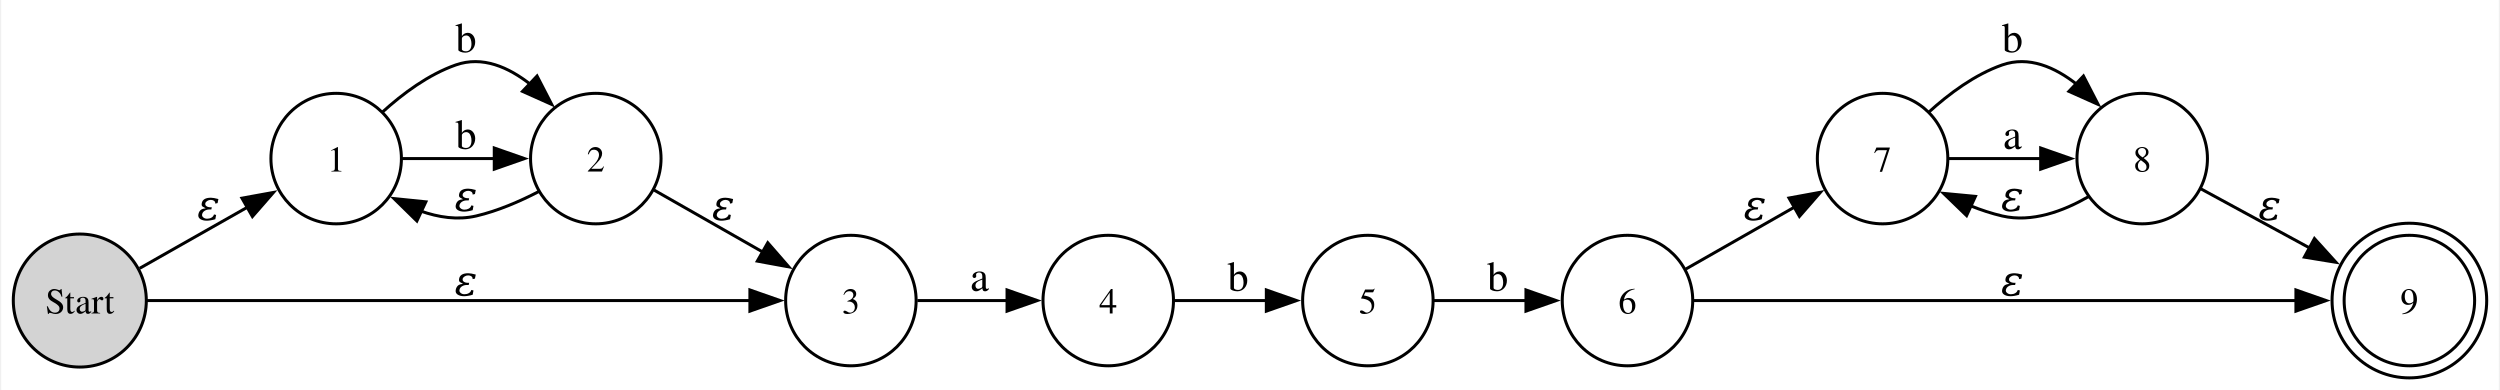
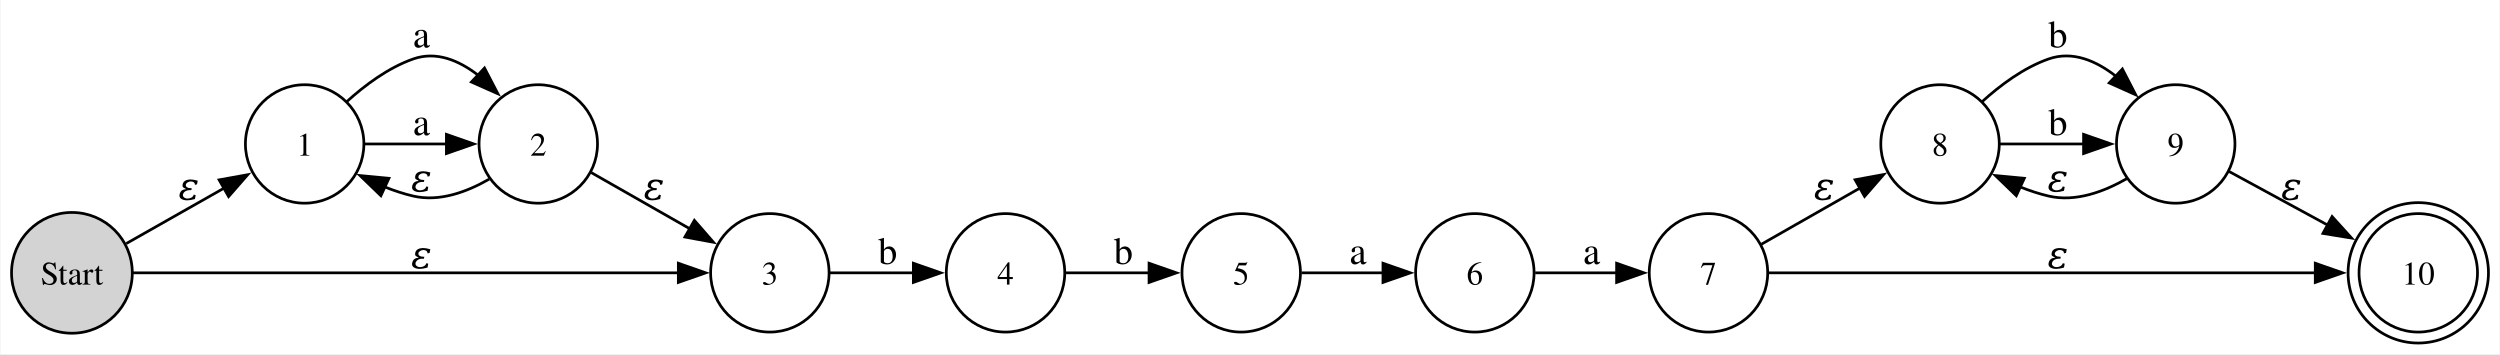
- <svg xmlns="http://www.w3.org/2000/svg" width="827pt" height="129pt" viewBox="0.00 0.00 826.84 129.10">
+ <svg xmlns="http://www.w3.org/2000/svg" width="911pt" height="129pt" viewBox="0.00 0.00 911.29 129.10">
  <g id="graph0" class="graph" transform="scale(1 1) rotate(0) translate(4 125.1)">
-     <polygon fill="white" stroke="none" points="-4,4 -4,-125.1 822.84,-125.1 822.84,4 -4,4" />
+     <polygon fill="white" stroke="none" points="-4,4 -4,-125.1 907.29,-125.1 907.29,4 -4,4" />
    <g id="node1" class="node">
      <ellipse fill="lightgrey" stroke="black" cx="22.02" cy="-25.6" rx="22.02" ry="22.02" />
      <text text-anchor="middle" x="22.02" y="-21.32" font-family="Times,serif" font-size="12.00">Start</text>
    </g>
    <g id="node2" class="node">
      <ellipse fill="none" stroke="black" cx="106.89" cy="-72.6" rx="21.6" ry="21.6" />
      <text text-anchor="middle" x="106.89" y="-68.32" font-family="Times,serif" font-size="12.00">1</text>
    </g>
    <g id="edge2" class="edge">
      <path fill="none" stroke="black" d="M41.82,-36.27C52.39,-42.26 65.78,-49.85 77.59,-56.55" />
      <polygon fill="black" stroke="black" points="75.7,-59.5 86.13,-61.39 79.16,-53.41 75.7,-59.5" />
      <text text-anchor="middle" x="64.67" y="-52.3" font-family="Times,serif" font-size="14.00">𝜀</text>
    </g>
    <g id="node4" class="node">
-       <ellipse fill="none" stroke="black" cx="277.29" cy="-25.6" rx="21.6" ry="21.6" />
-       <text text-anchor="middle" x="277.29" y="-21.32" font-family="Times,serif" font-size="12.00">3</text>
+       <ellipse fill="none" stroke="black" cx="276.54" cy="-25.6" rx="21.6" ry="21.6" />
+       <text text-anchor="middle" x="276.54" y="-21.32" font-family="Times,serif" font-size="12.00">3</text>
    </g>
    <g id="edge1" class="edge">
-       <path fill="none" stroke="black" d="M44.18,-25.6C88.52,-25.6 191.42,-25.6 244.04,-25.6" />
-       <polygon fill="black" stroke="black" points="243.86,-29.1 253.86,-25.6 243.86,-22.1 243.86,-29.1" />
-       <text text-anchor="middle" x="149.87" y="-27.3" font-family="Times,serif" font-size="14.00">𝜀</text>
+       <path fill="none" stroke="black" d="M44.12,-25.6C88.32,-25.6 190.92,-25.6 243.39,-25.6" />
+       <polygon fill="black" stroke="black" points="243.17,-29.1 253.17,-25.6 243.17,-22.1 243.17,-29.1" />
+       <text text-anchor="middle" x="149.49" y="-27.3" font-family="Times,serif" font-size="14.00">𝜀</text>
    </g>
    <g id="node3" class="node">
-       <ellipse fill="none" stroke="black" cx="192.84" cy="-72.6" rx="21.6" ry="21.6" />
-       <text text-anchor="middle" x="192.84" y="-68.32" font-family="Times,serif" font-size="12.00">2</text>
+       <ellipse fill="none" stroke="black" cx="192.09" cy="-72.6" rx="21.6" ry="21.6" />
+       <text text-anchor="middle" x="192.09" y="-68.32" font-family="Times,serif" font-size="12.00">2</text>
    </g>
    <g id="edge3" class="edge">
-       <path fill="none" stroke="black" d="M122.17,-87.96C128.89,-94.07 137.41,-100.41 146.49,-103.6 155.28,-106.69 163.97,-102.91 171.36,-97.04" />
-       <polygon fill="black" stroke="black" points="173.39,-99.94 178.25,-90.53 168.58,-94.85 173.39,-99.94" />
-       <text text-anchor="middle" x="149.87" y="-107.8" font-family="Times,serif" font-size="14.00">b</text>
+       <path fill="none" stroke="black" d="M122.17,-87.96C128.89,-94.07 137.41,-100.41 146.49,-103.6 154.87,-106.55 163.12,-103.13 170.21,-97.63" />
+       <polygon fill="black" stroke="black" points="172.48,-100.3 177.37,-90.9 167.69,-95.19 172.48,-100.3" />
+       <text text-anchor="middle" x="149.49" y="-107.8" font-family="Times,serif" font-size="14.00">a</text>
    </g>
    <g id="edge4" class="edge">
-       <path fill="none" stroke="black" d="M128.64,-72.6C137.96,-72.6 149.16,-72.6 159.53,-72.6" />
-       <polygon fill="black" stroke="black" points="159.23,-76.1 169.23,-72.6 159.23,-69.1 159.23,-76.1" />
-       <text text-anchor="middle" x="149.87" y="-75.8" font-family="Times,serif" font-size="14.00">b</text>
+       <path fill="none" stroke="black" d="M128.89,-72.6C137.95,-72.6 148.76,-72.6 158.81,-72.6" />
+       <polygon fill="black" stroke="black" points="158.59,-76.1 168.59,-72.6 158.59,-69.1 158.59,-76.1" />
+       <text text-anchor="middle" x="149.49" y="-75.8" font-family="Times,serif" font-size="14.00">a</text>
    </g>
    <g id="edge5" class="edge">
-       <path fill="none" stroke="black" d="M174.03,-61.72C167.7,-58.43 160.37,-55.26 153.24,-53.6 147.11,-52.17 140.75,-53.14 134.8,-55.25" />
-       <polygon fill="black" stroke="black" points="133.61,-51.94 126.04,-59.36 136.58,-58.28 133.61,-51.94" />
-       <text text-anchor="middle" x="149.87" y="-55.3" font-family="Times,serif" font-size="14.00">𝜀</text>
+       <path fill="none" stroke="black" d="M174.2,-59.78C166.05,-55.08 156,-51.39 146.49,-53.6 143.04,-54.4 139.54,-55.56 136.13,-56.92" />
+       <polygon fill="black" stroke="black" points="134.7,-53.72 127.08,-61.08 137.63,-60.08 134.7,-53.72" />
+       <text text-anchor="middle" x="149.49" y="-55.3" font-family="Times,serif" font-size="14.00">𝜀</text>
    </g>
    <g id="edge6" class="edge">
-       <path fill="none" stroke="black" d="M212.14,-62.17C222.71,-56.15 236.22,-48.44 248.12,-41.66" />
-       <polygon fill="black" stroke="black" points="249.77,-44.74 256.73,-36.75 246.31,-38.66 249.77,-44.74" />
-       <text text-anchor="middle" x="235.07" y="-52.3" font-family="Times,serif" font-size="14.00">𝜀</text>
+       <path fill="none" stroke="black" d="M211.39,-62.17C221.96,-56.15 235.47,-48.44 247.37,-41.66" />
+       <polygon fill="black" stroke="black" points="249.02,-44.74 255.98,-36.75 245.56,-38.66 249.02,-44.74" />
+       <text text-anchor="middle" x="234.32" y="-52.3" font-family="Times,serif" font-size="14.00">𝜀</text>
    </g>
    <g id="node5" class="node">
      <ellipse fill="none" stroke="black" cx="362.49" cy="-25.6" rx="21.6" ry="21.6" />
      <text text-anchor="middle" x="362.49" y="-21.32" font-family="Times,serif" font-size="12.00">4</text>
    </g>
    <g id="edge7" class="edge">
-       <path fill="none" stroke="black" d="M299.29,-25.6C308.35,-25.6 319.16,-25.6 329.21,-25.6" />
-       <polygon fill="black" stroke="black" points="328.99,-29.1 338.99,-25.6 328.99,-22.1 328.99,-29.1" />
-       <text text-anchor="middle" x="319.89" y="-28.8" font-family="Times,serif" font-size="14.00">a</text>
+       <path fill="none" stroke="black" d="M298.29,-25.6C307.61,-25.6 318.81,-25.6 329.18,-25.6" />
+       <polygon fill="black" stroke="black" points="328.88,-29.1 338.88,-25.6 328.88,-22.1 328.88,-29.1" />
+       <text text-anchor="middle" x="319.52" y="-28.8" font-family="Times,serif" font-size="14.00">b</text>
    </g>
    <g id="node6" class="node">
      <ellipse fill="none" stroke="black" cx="448.44" cy="-25.6" rx="21.6" ry="21.6" />
      <text text-anchor="middle" x="448.44" y="-21.32" font-family="Times,serif" font-size="12.00">5</text>
    </g>
    <g id="edge8" class="edge">
      <path fill="none" stroke="black" d="M384.24,-25.6C393.56,-25.6 404.76,-25.6 415.13,-25.6" />
      <polygon fill="black" stroke="black" points="414.83,-29.1 424.83,-25.6 414.83,-22.1 414.83,-29.1" />
      <text text-anchor="middle" x="405.47" y="-28.8" font-family="Times,serif" font-size="14.00">b</text>
    </g>
    <g id="node7" class="node">
-       <ellipse fill="none" stroke="black" cx="534.39" cy="-25.6" rx="21.6" ry="21.6" />
-       <text text-anchor="middle" x="534.39" y="-21.32" font-family="Times,serif" font-size="12.00">6</text>
+       <ellipse fill="none" stroke="black" cx="533.64" cy="-25.6" rx="21.6" ry="21.6" />
+       <text text-anchor="middle" x="533.64" y="-21.32" font-family="Times,serif" font-size="12.00">6</text>
    </g>
    <g id="edge9" class="edge">
-       <path fill="none" stroke="black" d="M470.19,-25.6C479.51,-25.6 490.71,-25.6 501.08,-25.6" />
-       <polygon fill="black" stroke="black" points="500.78,-29.1 510.78,-25.6 500.78,-22.1 500.78,-29.1" />
-       <text text-anchor="middle" x="491.42" y="-28.8" font-family="Times,serif" font-size="14.00">b</text>
+       <path fill="none" stroke="black" d="M470.44,-25.6C479.5,-25.6 490.31,-25.6 500.36,-25.6" />
+       <polygon fill="black" stroke="black" points="500.14,-29.1 510.14,-25.6 500.14,-22.1 500.14,-29.1" />
+       <text text-anchor="middle" x="491.04" y="-28.8" font-family="Times,serif" font-size="14.00">a</text>
    </g>
    <g id="node8" class="node">
-       <ellipse fill="none" stroke="black" cx="618.84" cy="-72.6" rx="21.6" ry="21.6" />
-       <text text-anchor="middle" x="618.84" y="-68.32" font-family="Times,serif" font-size="12.00">7</text>
+       <ellipse fill="none" stroke="black" cx="618.84" cy="-25.6" rx="21.6" ry="21.6" />
+       <text text-anchor="middle" x="618.84" y="-21.32" font-family="Times,serif" font-size="12.00">7</text>
+     </g>
+     <g id="edge10" class="edge">
+       <path fill="none" stroke="black" d="M555.64,-25.6C564.7,-25.6 575.51,-25.6 585.56,-25.6" />
+       <polygon fill="black" stroke="black" points="585.34,-29.1 595.34,-25.6 585.34,-22.1 585.34,-29.1" />
+       <text text-anchor="middle" x="576.24" y="-28.8" font-family="Times,serif" font-size="14.00">a</text>
+     </g>
+     <g id="node9" class="node">
+       <ellipse fill="none" stroke="black" cx="703.29" cy="-72.6" rx="21.6" ry="21.6" />
+       <text text-anchor="middle" x="703.29" y="-68.32" font-family="Times,serif" font-size="12.00">8</text>
+     </g>
+     <g id="edge12" class="edge">
+       <path fill="none" stroke="black" d="M638.14,-36.03C648.71,-42.05 662.22,-49.76 674.12,-56.54" />
+       <polygon fill="black" stroke="black" points="672.31,-59.54 682.73,-61.45 675.77,-53.46 672.31,-59.54" />
+       <text text-anchor="middle" x="661.07" y="-52.3" font-family="Times,serif" font-size="14.00">𝜀</text>
+     </g>
+     <g id="node11" class="node">
+       <ellipse fill="none" stroke="black" cx="877.69" cy="-25.6" rx="21.6" ry="21.6" />
+       <ellipse fill="none" stroke="black" cx="877.69" cy="-25.6" rx="25.6" ry="25.6" />
+       <text text-anchor="middle" x="877.69" y="-21.32" font-family="Times,serif" font-size="12.00">10</text>
    </g>
    <g id="edge11" class="edge">
-       <path fill="none" stroke="black" d="M553.69,-36.03C564.26,-42.05 577.77,-49.76 589.67,-56.54" />
-       <polygon fill="black" stroke="black" points="587.86,-59.54 598.28,-61.45 591.32,-53.46 587.86,-59.54" />
-       <text text-anchor="middle" x="576.62" y="-52.3" font-family="Times,serif" font-size="14.00">𝜀</text>
+       <path fill="none" stroke="black" d="M640.86,-25.6C684.62,-25.6 785.94,-25.6 840.44,-25.6" />
+       <polygon fill="black" stroke="black" points="840.13,-29.1 850.13,-25.6 840.13,-22.1 840.13,-29.1" />
+       <text text-anchor="middle" x="746.27" y="-27.3" font-family="Times,serif" font-size="14.00">𝜀</text>
    </g>
    <g id="node10" class="node">
-       <ellipse fill="none" stroke="black" cx="793.24" cy="-25.6" rx="21.6" ry="21.6" />
-       <ellipse fill="none" stroke="black" cx="793.24" cy="-25.6" rx="25.6" ry="25.6" />
-       <text text-anchor="middle" x="793.24" y="-21.32" font-family="Times,serif" font-size="12.00">9</text>
-     </g>
-     <g id="edge10" class="edge">
-       <path fill="none" stroke="black" d="M556.41,-25.6C600.17,-25.6 701.49,-25.6 755.99,-25.6" />
-       <polygon fill="black" stroke="black" points="755.68,-29.1 765.68,-25.6 755.68,-22.1 755.68,-29.1" />
-       <text text-anchor="middle" x="661.82" y="-27.3" font-family="Times,serif" font-size="14.00">𝜀</text>
-     </g>
-     <g id="node9" class="node">
-       <ellipse fill="none" stroke="black" cx="704.79" cy="-72.6" rx="21.6" ry="21.6" />
-       <text text-anchor="middle" x="704.79" y="-68.32" font-family="Times,serif" font-size="12.00">8</text>
-     </g>
-     <g id="edge12" class="edge">
-       <path fill="none" stroke="black" d="M634.12,-87.96C640.84,-94.07 649.36,-100.41 658.44,-103.6 667.23,-106.69 675.92,-102.91 683.31,-97.04" />
-       <polygon fill="black" stroke="black" points="685.34,-99.94 690.2,-90.53 680.53,-94.85 685.34,-99.94" />
-       <text text-anchor="middle" x="661.82" y="-107.8" font-family="Times,serif" font-size="14.00">b</text>
+       <ellipse fill="none" stroke="black" cx="789.24" cy="-72.6" rx="21.6" ry="21.6" />
+       <text text-anchor="middle" x="789.24" y="-68.32" font-family="Times,serif" font-size="12.00">9</text>
    </g>
    <g id="edge13" class="edge">
-       <path fill="none" stroke="black" d="M640.59,-72.6C649.91,-72.6 661.11,-72.6 671.48,-72.6" />
-       <polygon fill="black" stroke="black" points="671.18,-76.1 681.18,-72.6 671.18,-69.1 671.18,-76.1" />
-       <text text-anchor="middle" x="661.82" y="-75.8" font-family="Times,serif" font-size="14.00">a</text>
+       <path fill="none" stroke="black" d="M718.57,-87.96C725.29,-94.07 733.81,-100.41 742.89,-103.6 751.68,-106.69 760.37,-102.91 767.76,-97.04" />
+       <polygon fill="black" stroke="black" points="769.79,-99.94 774.65,-90.53 764.98,-94.85 769.79,-99.94" />
+       <text text-anchor="middle" x="746.27" y="-107.8" font-family="Times,serif" font-size="14.00">b</text>
    </g>
    <g id="edge14" class="edge">
-       <path fill="none" stroke="black" d="M687.02,-60C678.65,-55.17 668.25,-51.32 658.44,-53.6 654.99,-54.4 651.49,-55.56 648.08,-56.92" />
-       <polygon fill="black" stroke="black" points="646.65,-53.72 639.03,-61.08 649.58,-60.08 646.65,-53.72" />
-       <text text-anchor="middle" x="661.82" y="-55.3" font-family="Times,serif" font-size="14.00">𝜀</text>
+       <path fill="none" stroke="black" d="M725.04,-72.6C734.36,-72.6 745.56,-72.6 755.93,-72.6" />
+       <polygon fill="black" stroke="black" points="755.63,-76.1 765.63,-72.6 755.63,-69.1 755.63,-76.1" />
+       <text text-anchor="middle" x="746.27" y="-75.8" font-family="Times,serif" font-size="14.00">b</text>
    </g>
    <g id="edge15" class="edge">
-       <path fill="none" stroke="black" d="M724.12,-62.63C734.66,-56.91 748.18,-49.55 760.4,-42.91" />
-       <polygon fill="black" stroke="black" points="761.81,-46.13 768.93,-38.27 758.47,-39.98 761.81,-46.13" />
-       <text text-anchor="middle" x="747.02" y="-52.3" font-family="Times,serif" font-size="14.00">𝜀</text>
+       <path fill="none" stroke="black" d="M771.47,-60C763.1,-55.17 752.7,-51.32 742.89,-53.6 739.44,-54.4 735.94,-55.56 732.53,-56.92" />
+       <polygon fill="black" stroke="black" points="731.1,-53.72 723.48,-61.08 734.03,-60.08 731.1,-53.72" />
+       <text text-anchor="middle" x="746.27" y="-55.3" font-family="Times,serif" font-size="14.00">𝜀</text>
+     </g>
+     <g id="edge16" class="edge">
+       <path fill="none" stroke="black" d="M808.57,-62.63C819.11,-56.91 832.63,-49.55 844.85,-42.91" />
+       <polygon fill="black" stroke="black" points="846.26,-46.13 853.38,-38.27 842.92,-39.98 846.26,-46.13" />
+       <text text-anchor="middle" x="831.47" y="-52.3" font-family="Times,serif" font-size="14.00">𝜀</text>
    </g>
  </g>
</svg>
